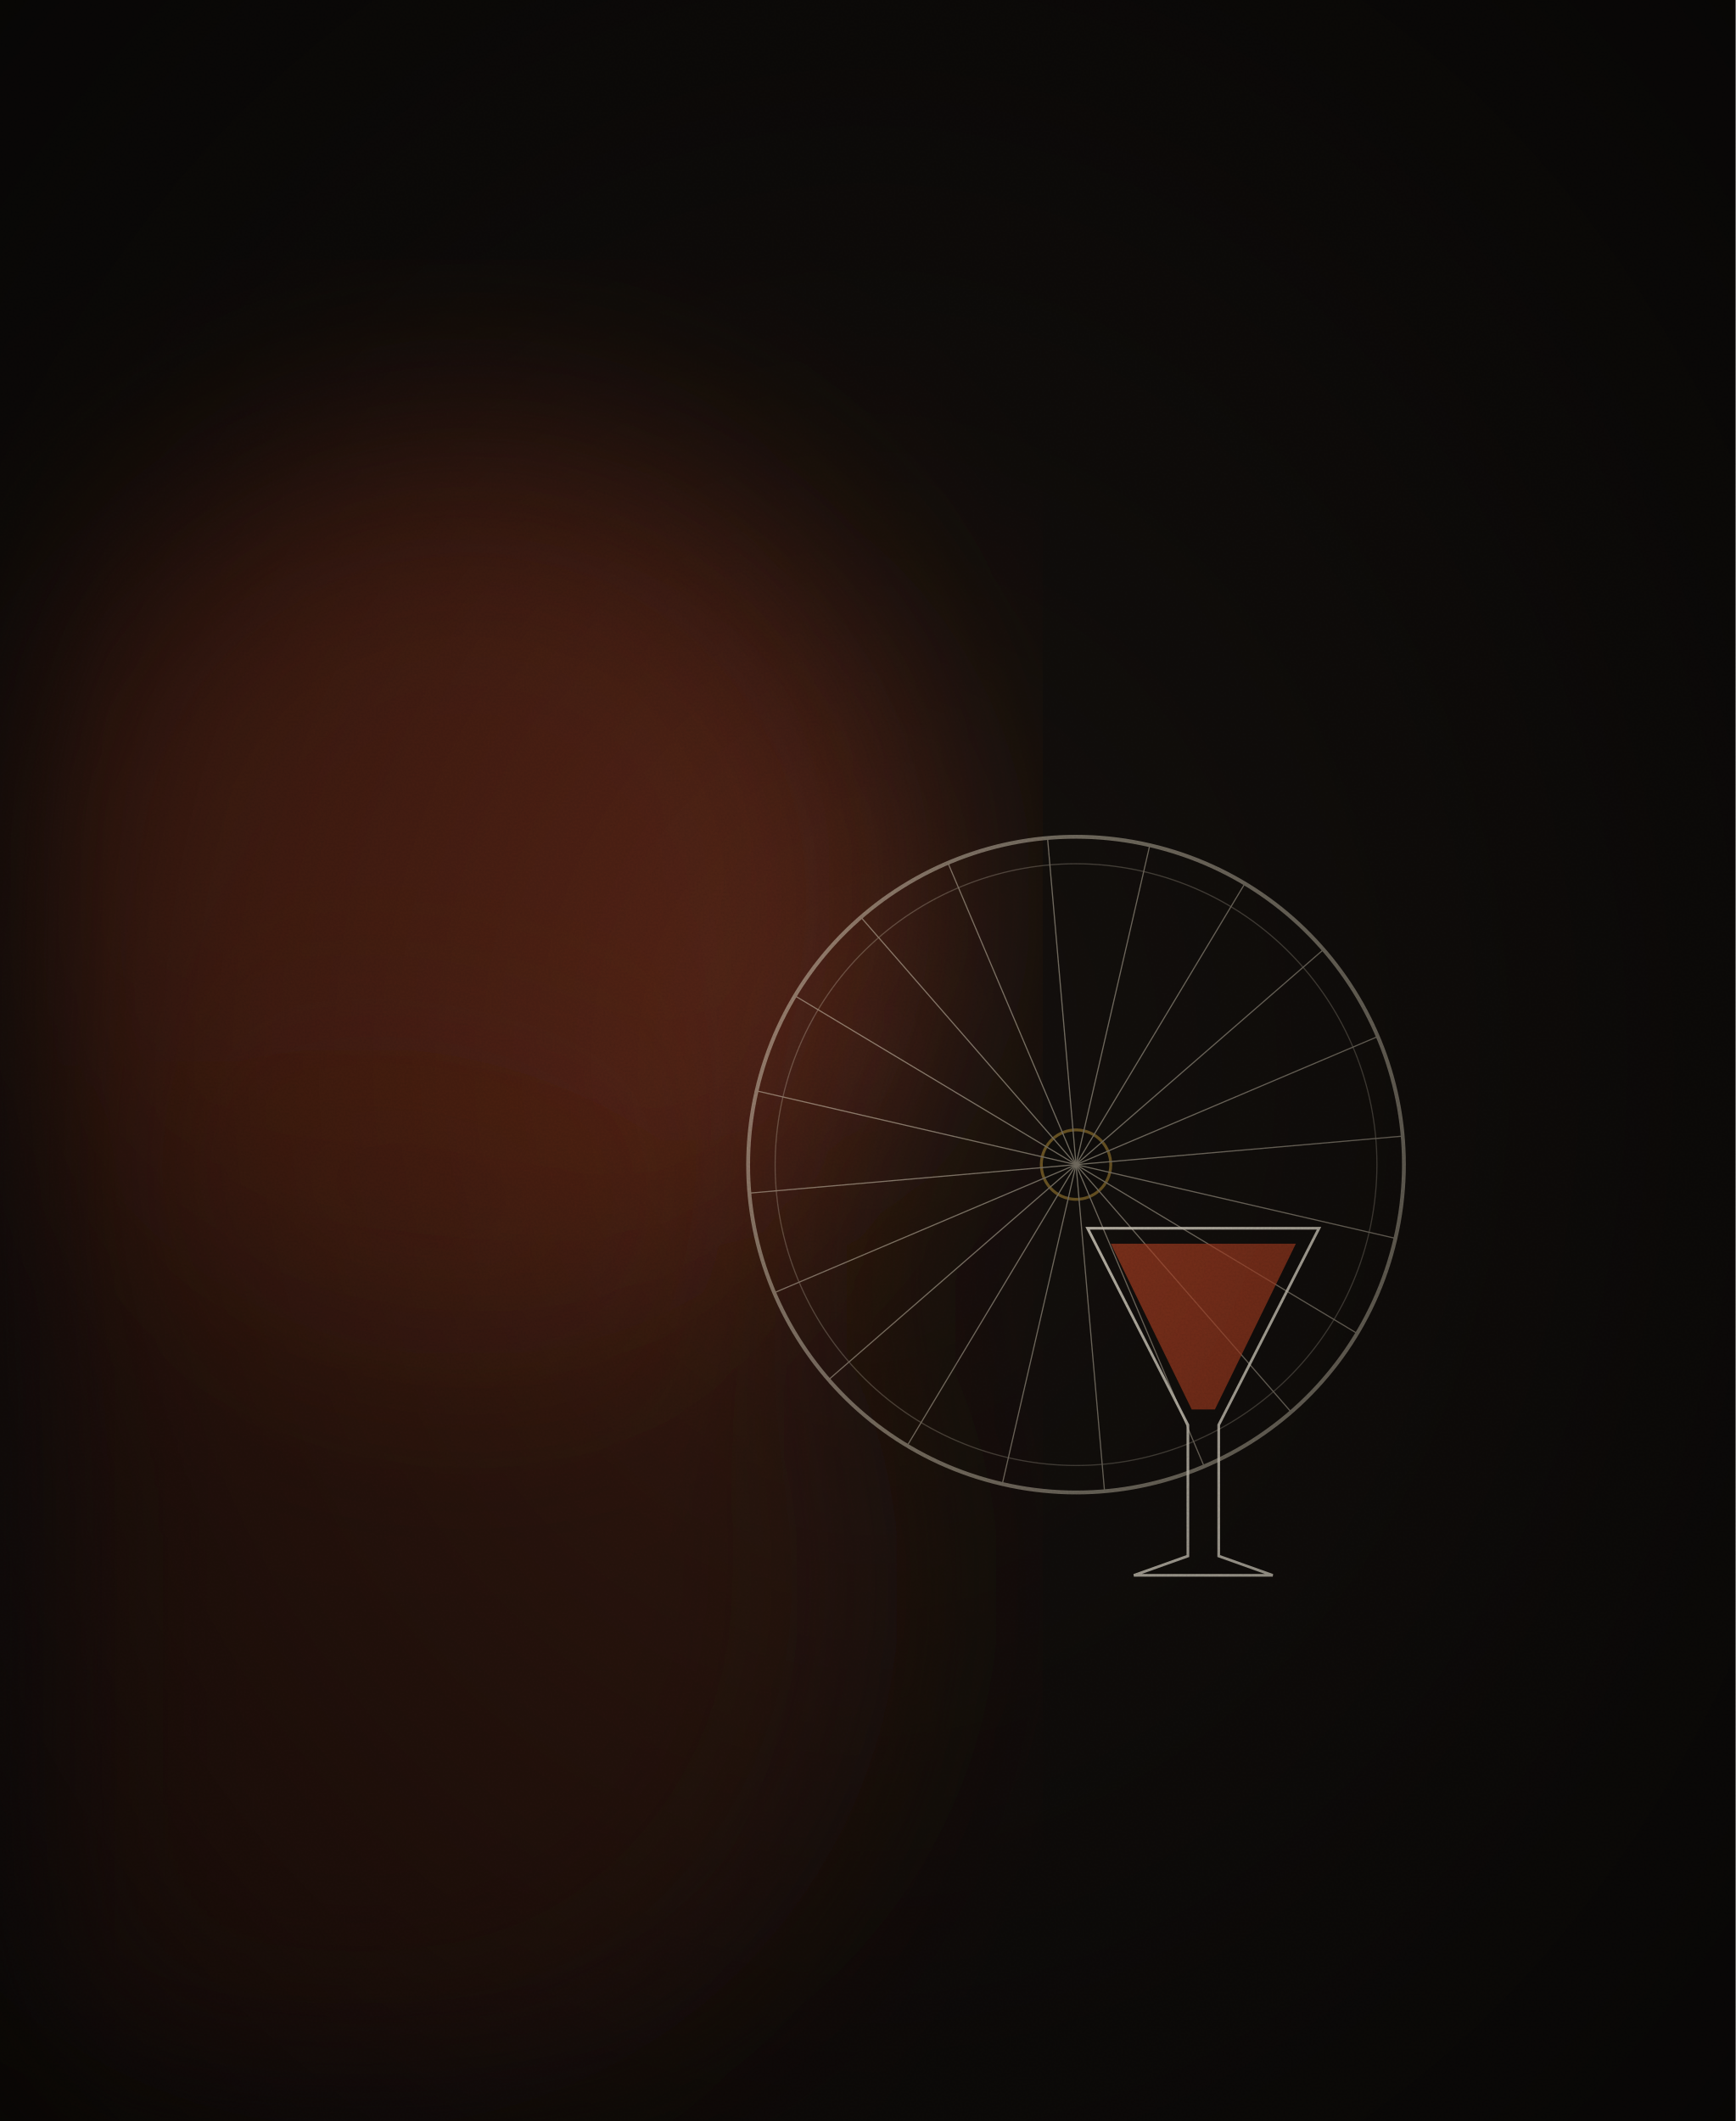
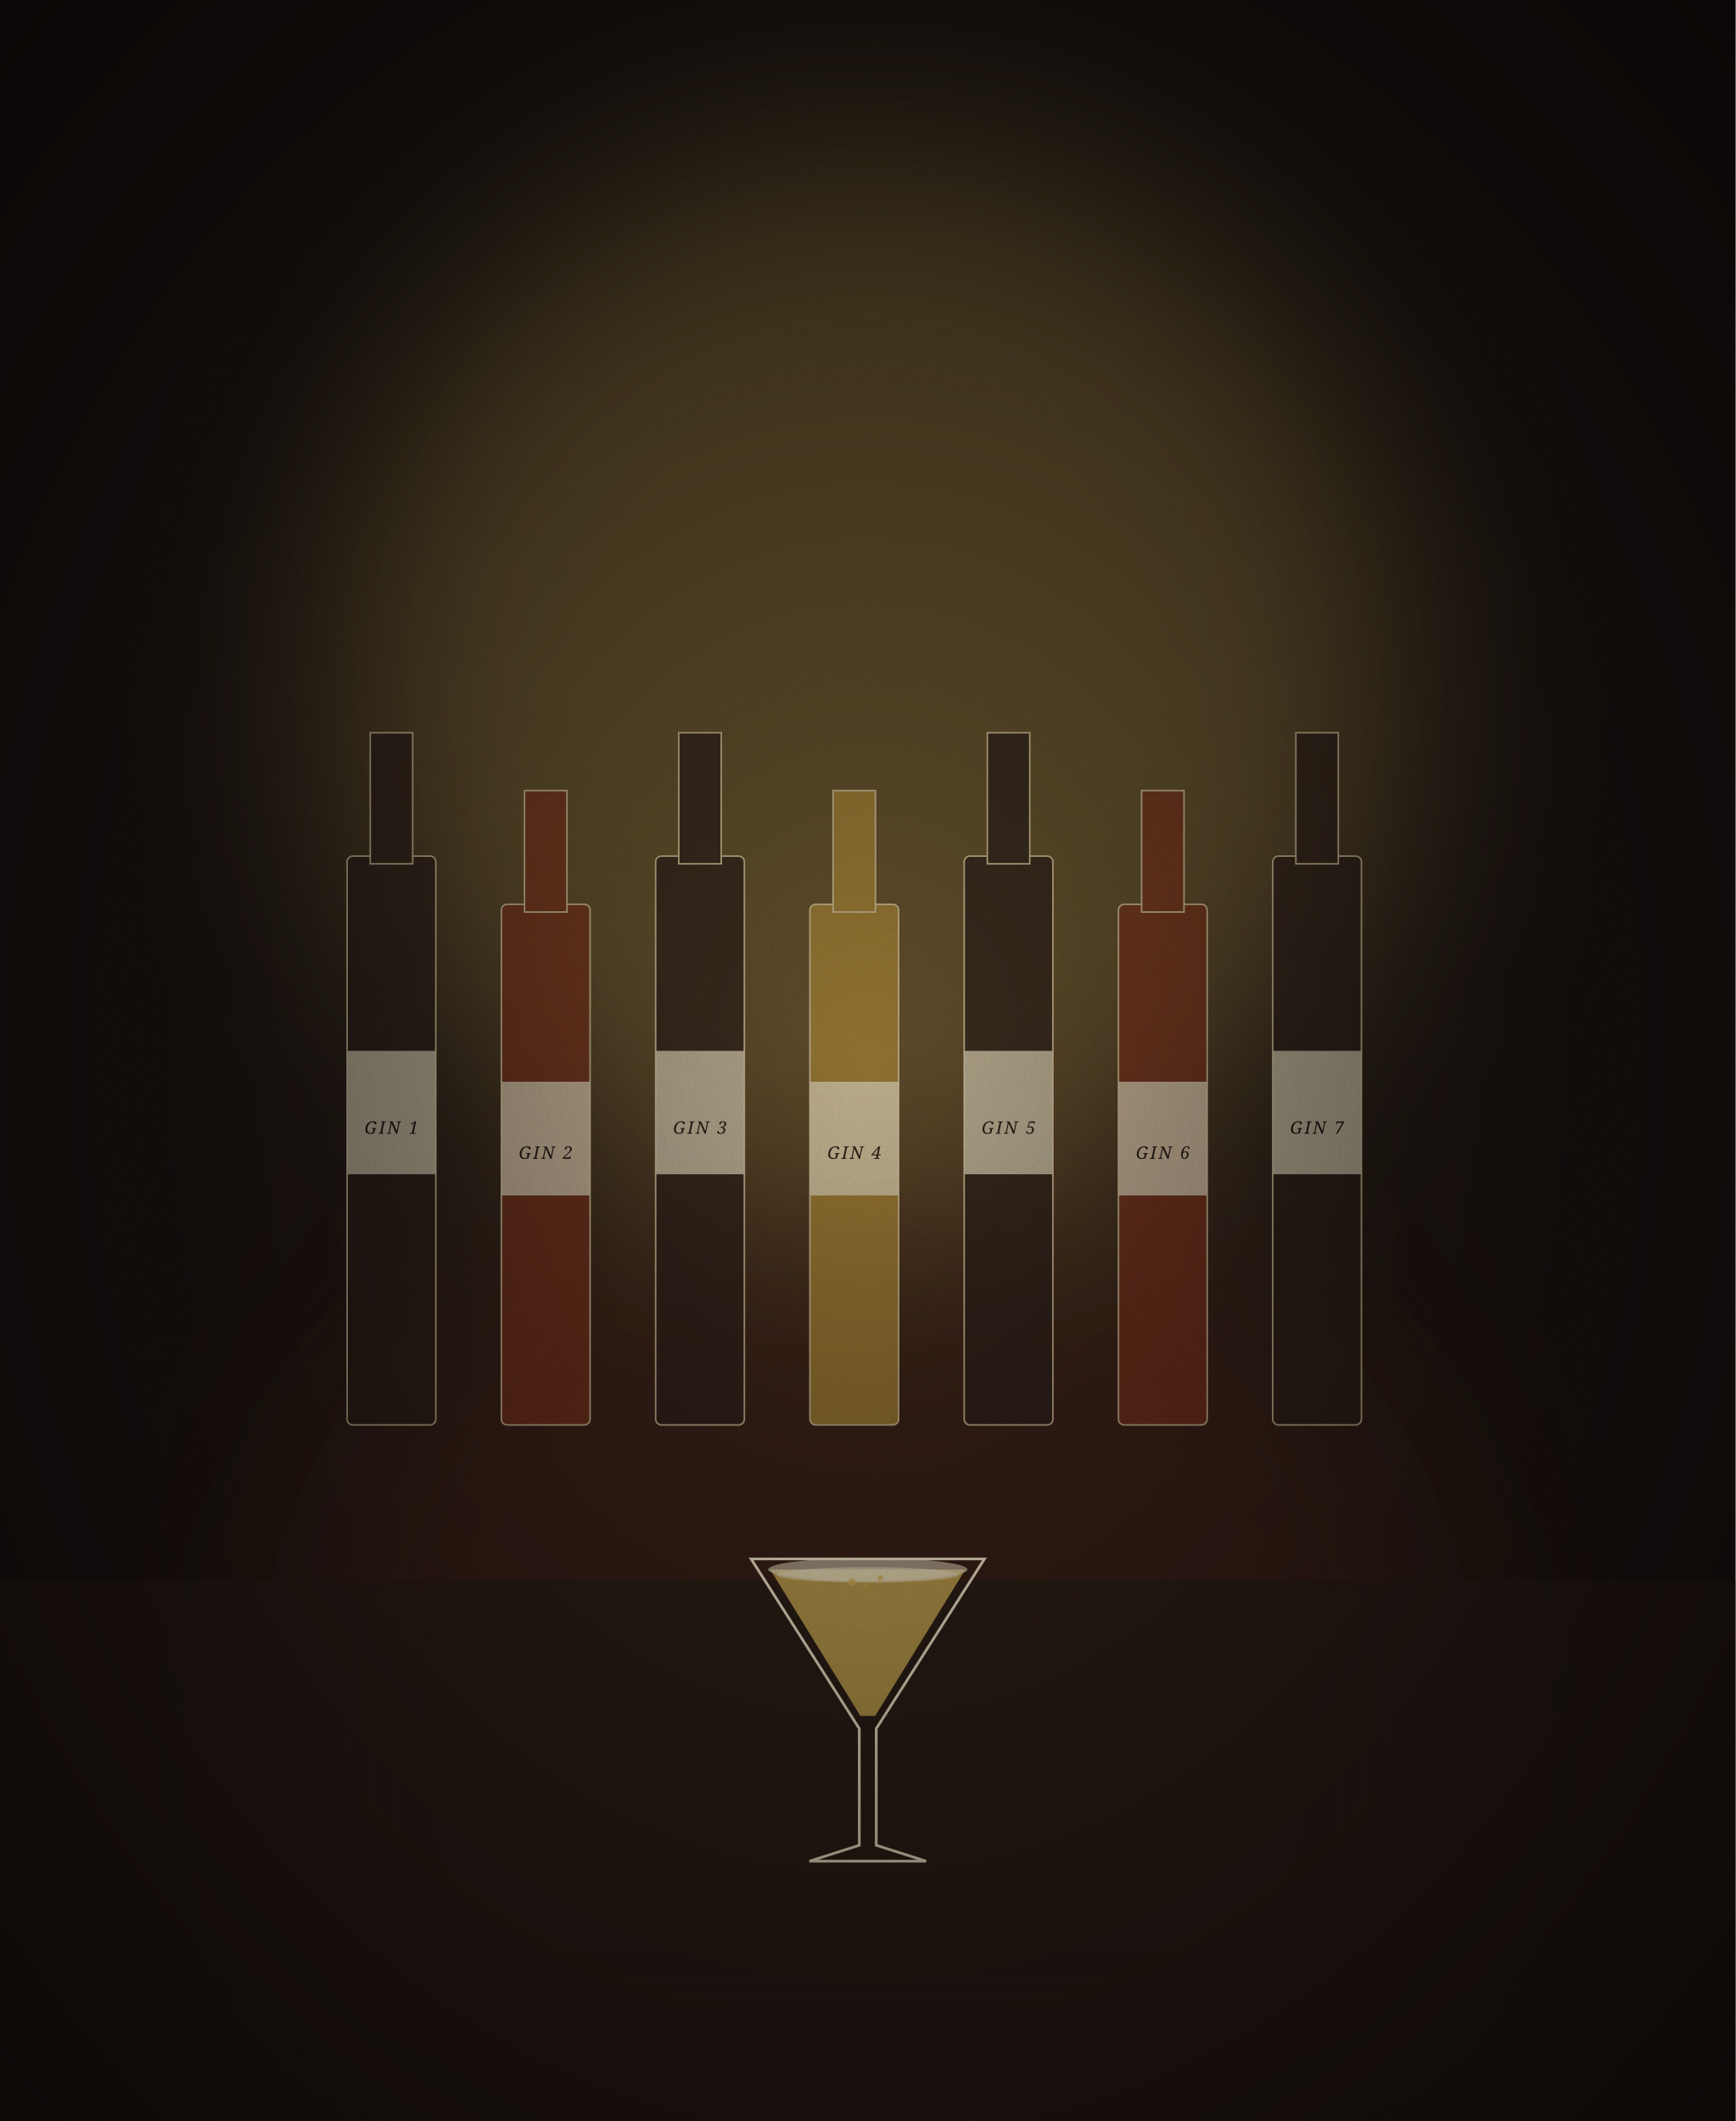
<svg xmlns="http://www.w3.org/2000/svg" viewBox="0 0 900 1100" preserveAspectRatio="xMidYMid slice">
  <defs>
-     <filter id="grain">
-       <feTurbulence type="fractalNoise" baseFrequency="0.95" numOctaves="2" stitchTiles="stitch" seed="88" />
-       <feColorMatrix values="0 0 0 0 0  0 0 0 0 0  0 0 0 0 0  0 0 0 0.18 0" />
+     <filter id="g23">
+       <feTurbulence type="fractalNoise" baseFrequency="0.95" numOctaves="2" stitchTiles="stitch" seed="23" />
+       <feColorMatrix values="0 0 0 0 0  0 0 0 0 0  0 0 0 0 0  0 0 0 0.16 0" />
    </filter>
-     <filter id="blur">
-       <feGaussianBlur stdDeviation="60" />
+     <filter id="bl">
+       <feGaussianBlur stdDeviation="55" />
    </filter>
  </defs>
-   <rect width="900" height="1100" fill="#15110E" />
-   <g opacity="0.7" filter="url(#blur)">
-     <circle cx="243" cy="463" r="240" fill="#cc4a26" opacity="0.55" />
-     <circle cx="186" cy="823" r="280" fill="#6A2A11" opacity="0.50" />
+   <rect width="900" height="1100" fill="#1F1714" />
+   <g opacity="0.78" filter="url(#bl)">
+     <circle cx="450" cy="350" r="280" fill="#D8B458" opacity="0.45" />
+     <circle cx="450" cy="900" r="320" fill="#75301A" opacity="0.35" />
  </g>
-   <g transform="translate(558 604) rotate(13)" opacity="0.55">
-     <circle r="170" fill="none" stroke="#DDD2BC" stroke-width="2" />
-     <circle r="156" fill="none" stroke="#DDD2BC" stroke-width="0.6" opacity="0.55" />
-     <circle r="18" fill="#0E0B09" stroke="#C49A3C" stroke-width="1.5" />
-     <line x1="0" y1="0" x2="170.0" y2="0.0" stroke="#DDD2BC" stroke-width="0.6" />
-     <line x1="0" y1="0" x2="161.7" y2="52.5" stroke="#DDD2BC" stroke-width="0.6" />
-     <line x1="0" y1="0" x2="137.5" y2="99.9" stroke="#DDD2BC" stroke-width="0.6" />
-     <line x1="0" y1="0" x2="99.9" y2="137.5" stroke="#DDD2BC" stroke-width="0.6" />
-     <line x1="0" y1="0" x2="52.5" y2="161.7" stroke="#DDD2BC" stroke-width="0.6" />
-     <line x1="0" y1="0" x2="0.0" y2="170.0" stroke="#DDD2BC" stroke-width="0.6" />
-     <line x1="0" y1="0" x2="-52.5" y2="161.7" stroke="#DDD2BC" stroke-width="0.6" />
-     <line x1="0" y1="0" x2="-99.9" y2="137.5" stroke="#DDD2BC" stroke-width="0.6" />
-     <line x1="0" y1="0" x2="-137.5" y2="99.9" stroke="#DDD2BC" stroke-width="0.6" />
-     <line x1="0" y1="0" x2="-161.7" y2="52.5" stroke="#DDD2BC" stroke-width="0.6" />
-     <line x1="0" y1="0" x2="-170.0" y2="0.0" stroke="#DDD2BC" stroke-width="0.6" />
-     <line x1="0" y1="0" x2="-161.7" y2="-52.5" stroke="#DDD2BC" stroke-width="0.6" />
-     <line x1="0" y1="0" x2="-137.5" y2="-99.9" stroke="#DDD2BC" stroke-width="0.6" />
-     <line x1="0" y1="0" x2="-99.9" y2="-137.5" stroke="#DDD2BC" stroke-width="0.6" />
-     <line x1="0" y1="0" x2="-52.5" y2="-161.7" stroke="#DDD2BC" stroke-width="0.6" />
-     <line x1="0" y1="0" x2="-0.0" y2="-170.0" stroke="#DDD2BC" stroke-width="0.6" />
-     <line x1="0" y1="0" x2="52.5" y2="-161.7" stroke="#DDD2BC" stroke-width="0.6" />
-     <line x1="0" y1="0" x2="99.9" y2="-137.5" stroke="#DDD2BC" stroke-width="0.6" />
-     <line x1="0" y1="0" x2="137.5" y2="-99.9" stroke="#DDD2BC" stroke-width="0.6" />
-     <line x1="0" y1="0" x2="161.7" y2="-52.5" stroke="#DDD2BC" stroke-width="0.6" />
+   <g opacity="0.85">
+     <g transform="translate(180 380)" opacity="0.85">
+       <rect x="0" y="64" width="46" height="295" rx="3" fill="#2A1F19" stroke="#E2D2A8" stroke-width="0.8" />
+       <rect x="12" y="0" width="22" height="68" fill="#2A1F19" stroke="#E2D2A8" stroke-width="0.8" />
+       <rect x="0" y="165" width="46" height="64" fill="#F3E9CC" opacity="0.85" />
+       <text x="23" y="208" font-family="serif" font-size="9" text-anchor="middle" fill="#181210" font-style="italic" letter-spacing="1">GIN 1</text>
+     </g>
+     <g transform="translate(260 410)" opacity="0.85">
+       <rect x="0" y="59" width="46" height="270" rx="3" fill="#75301A" stroke="#E2D2A8" stroke-width="0.8" />
+       <rect x="12" y="0" width="22" height="63" fill="#75301A" stroke="#E2D2A8" stroke-width="0.8" />
+       <rect x="0" y="151" width="46" height="59" fill="#F3E9CC" opacity="0.85" />
+       <text x="23" y="191" font-family="serif" font-size="9" text-anchor="middle" fill="#181210" font-style="italic" letter-spacing="1">GIN 2</text>
+     </g>
+     <g transform="translate(340 380)" opacity="0.85">
+       <rect x="0" y="64" width="46" height="295" rx="3" fill="#2A1F19" stroke="#E2D2A8" stroke-width="0.8" />
+       <rect x="12" y="0" width="22" height="68" fill="#2A1F19" stroke="#E2D2A8" stroke-width="0.8" />
+       <rect x="0" y="165" width="46" height="64" fill="#F3E9CC" opacity="0.85" />
+       <text x="23" y="208" font-family="serif" font-size="9" text-anchor="middle" fill="#181210" font-style="italic" letter-spacing="1">GIN 3</text>
+     </g>
+     <g transform="translate(420 410)" opacity="0.85">
+       <rect x="0" y="59" width="46" height="270" rx="3" fill="#A88536" stroke="#E2D2A8" stroke-width="0.8" />
+       <rect x="12" y="0" width="22" height="63" fill="#A88536" stroke="#E2D2A8" stroke-width="0.8" />
+       <rect x="0" y="151" width="46" height="59" fill="#F3E9CC" opacity="0.85" />
+       <text x="23" y="191" font-family="serif" font-size="9" text-anchor="middle" fill="#181210" font-style="italic" letter-spacing="1">GIN 4</text>
+     </g>
+     <g transform="translate(500 380)" opacity="0.85">
+       <rect x="0" y="64" width="46" height="295" rx="3" fill="#2A1F19" stroke="#E2D2A8" stroke-width="0.8" />
+       <rect x="12" y="0" width="22" height="68" fill="#2A1F19" stroke="#E2D2A8" stroke-width="0.8" />
+       <rect x="0" y="165" width="46" height="64" fill="#F3E9CC" opacity="0.85" />
+       <text x="23" y="208" font-family="serif" font-size="9" text-anchor="middle" fill="#181210" font-style="italic" letter-spacing="1">GIN 5</text>
+     </g>
+     <g transform="translate(580 410)" opacity="0.85">
+       <rect x="0" y="59" width="46" height="270" rx="3" fill="#75301A" stroke="#E2D2A8" stroke-width="0.8" />
+       <rect x="12" y="0" width="22" height="63" fill="#75301A" stroke="#E2D2A8" stroke-width="0.8" />
+       <rect x="0" y="151" width="46" height="59" fill="#F3E9CC" opacity="0.85" />
+       <text x="23" y="191" font-family="serif" font-size="9" text-anchor="middle" fill="#181210" font-style="italic" letter-spacing="1">GIN 6</text>
+     </g>
+     <g transform="translate(660 380)" opacity="0.85">
+       <rect x="0" y="64" width="46" height="295" rx="3" fill="#2A1F19" stroke="#E2D2A8" stroke-width="0.8" />
+       <rect x="12" y="0" width="22" height="68" fill="#2A1F19" stroke="#E2D2A8" stroke-width="0.8" />
+       <rect x="0" y="165" width="46" height="64" fill="#F3E9CC" opacity="0.85" />
+       <text x="23" y="208" font-family="serif" font-size="9" text-anchor="middle" fill="#181210" font-style="italic" letter-spacing="1">GIN 7</text>
+     </g>
  </g>
-   <g transform="translate(624 727)" opacity="0.85">
-     <path d="M -60 -90 L 60 -90 L 8 12 L 8 80 L 36 90 L -36 90 L -8 80 L -8 12 Z" fill="none" stroke="#F2EBDA" stroke-width="1.4" />
-     <path d="M -48 -82 L 48 -82 L 6 4 L -6 4 Z" fill="#cc4a26" opacity="0.78" />
+   <rect x="0" y="820" width="900" height="280" fill="#2a1d17" opacity="0.85" />
+   <g transform="translate(450 880)" opacity="0.95">
+     <path d="M -60.5 -71.5 L 60.5 -71.5 L 4.4 16.5 L 4.4 77.0 L 30.25 85.25 L -30.25 85.25 L -4.4 77.0 L -4.4 16.5 Z" fill="none" stroke="#F3E9CC" stroke-width="1.4" />
+     <path d="M -50.6 -66.0 L 50.6 -66.0 L 3.85 9.9 L -3.85 9.9 Z" fill="#D8B458" opacity="0.85" />
+     <ellipse cx="0" cy="-66.0" rx="51.7" ry="6" fill="#F3E9CC" opacity="0.6" />
+     <ellipse cx="0" cy="-63.25" rx="47.3" ry="4" fill="#F3E9CC" opacity="0.55" />
+     <circle cx="-8.25" cy="-59.4" r="1.925" fill="#D8B458" opacity="0.85" />
+     <circle cx="6.6" cy="-61.6" r="1.43" fill="#D8B458" opacity="0.75" />
+     <circle cx="-1.1" cy="-57.75" r="1.1" fill="#D8B458" opacity="0.6" />
  </g>
-   <rect width="900" height="1100" fill="url(#vig2)" />
+   <rect width="900" height="1100" fill="url(#v3)" />
  <defs>
-     <radialGradient id="vig2" cx="50%" cy="50%" r="80%">
+     <radialGradient id="v3" cx="50%" cy="50%" r="78%">
      <stop offset="0" stop-color="#000" stop-opacity="0" />
-       <stop offset="1" stop-color="#000" stop-opacity="0.7" />
+       <stop offset="1" stop-color="#000" stop-opacity="0.72" />
    </radialGradient>
  </defs>
-   <rect width="100%" height="100%" filter="url(#grain)" opacity="0.55" />
+   <rect width="100%" height="100%" filter="url(#g23)" opacity="0.55" />
</svg>
